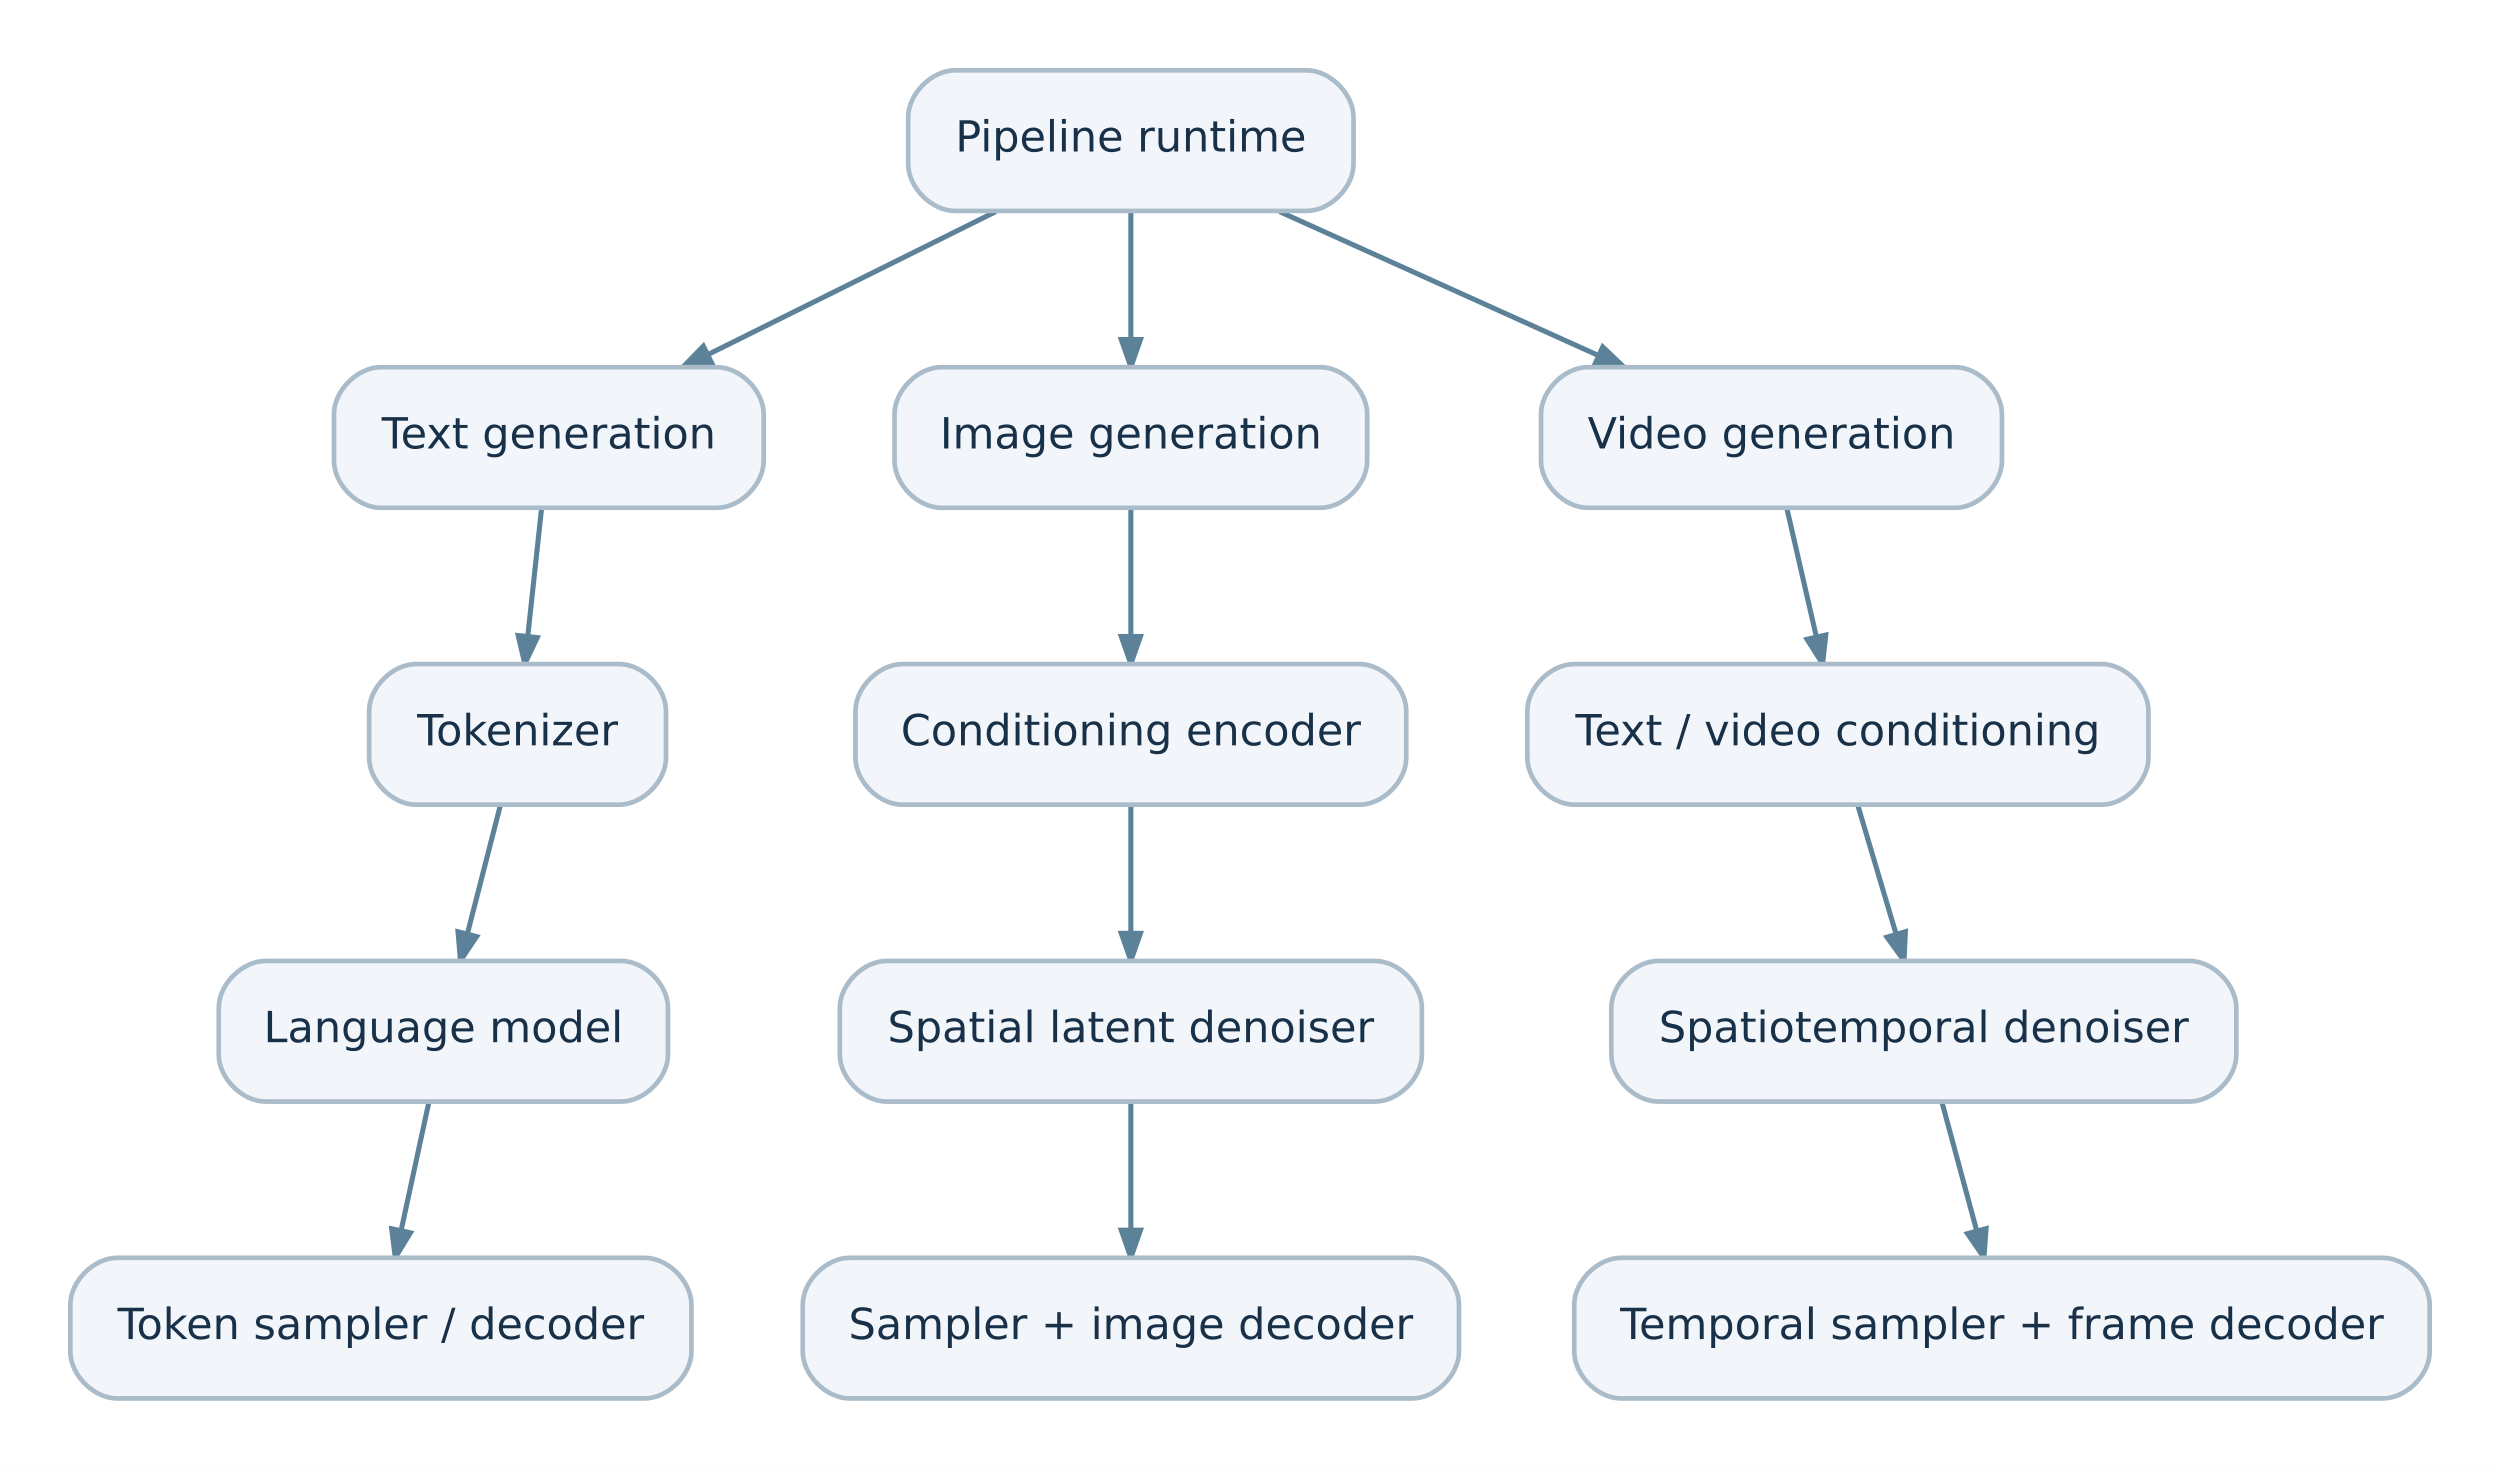
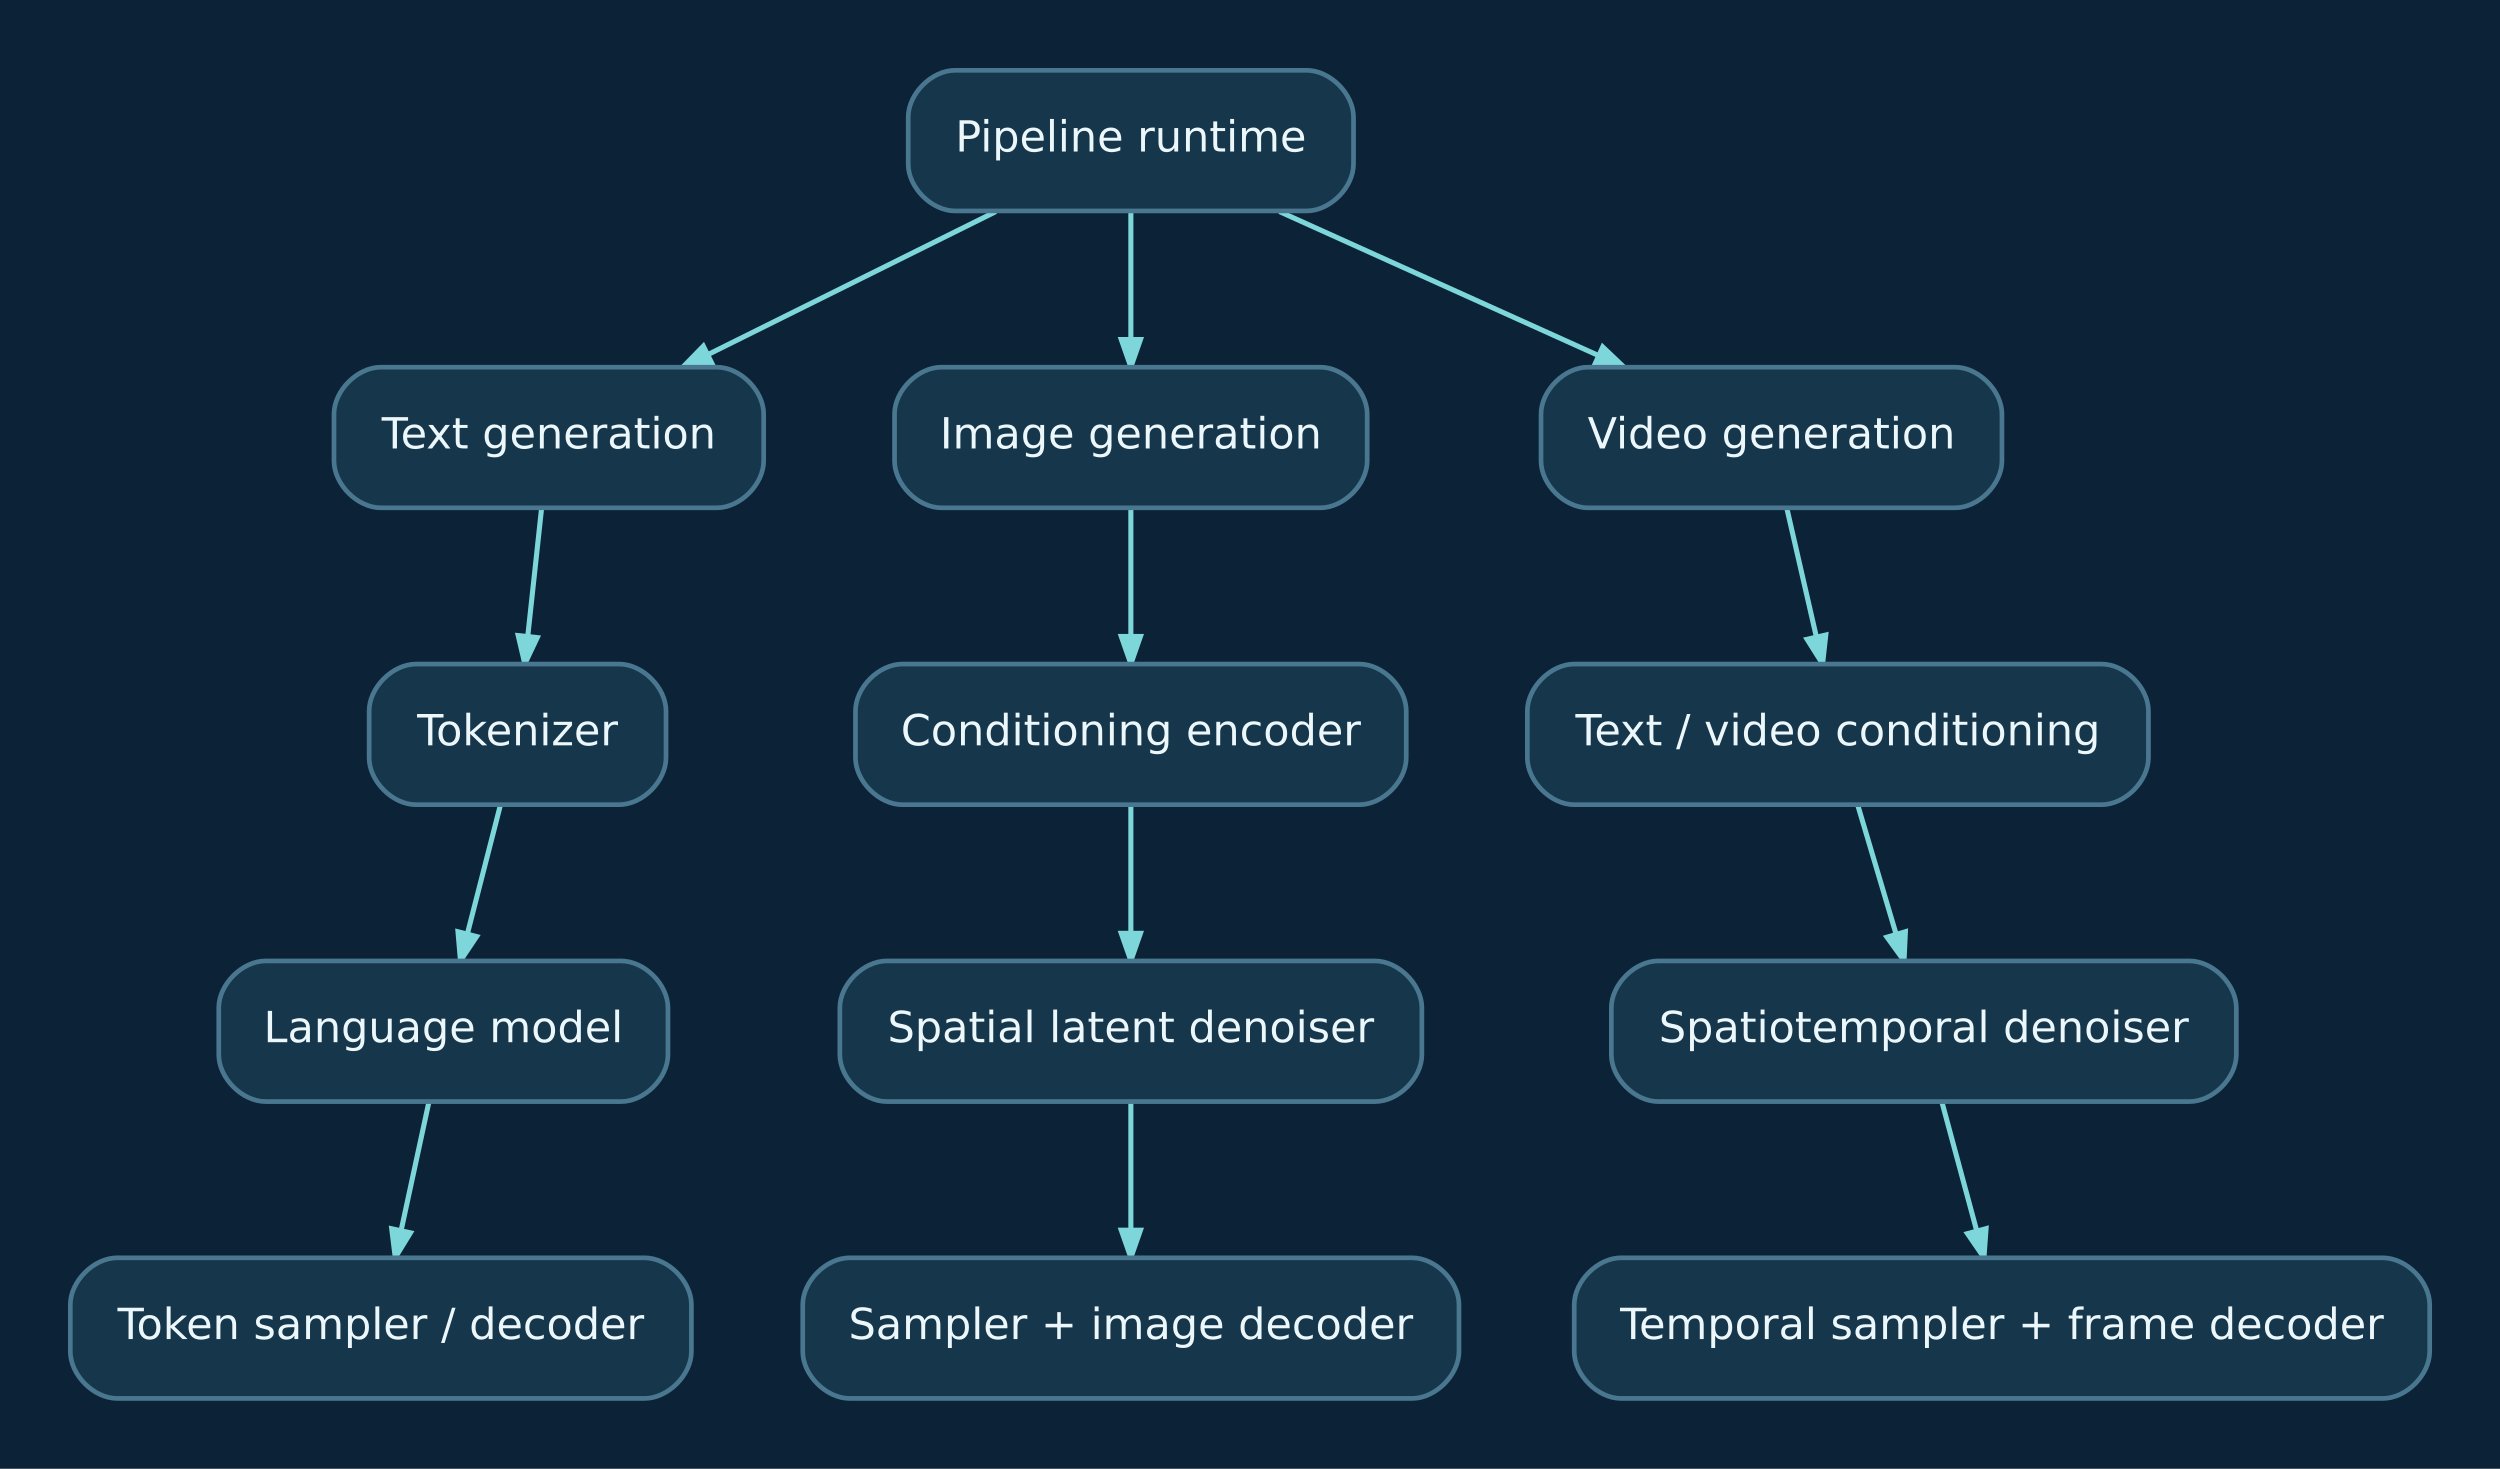
<svg xmlns="http://www.w3.org/2000/svg" width="640pt" height="376pt" viewBox="0.00 0.00 640.00 376.00">
  <g id="graph0" class="graph" transform="scale(1 1) rotate(0) translate(18 358)">
-     <polygon fill="white" stroke="transparent" points="-18,18 -18,-358 622,-358 622,18 -18,18" />
+     <polygon fill="#0c2236" stroke="transparent" points="-18,18 -18,-358 622,-358 622,18 -18,18" />
    <g id="edge1" class="edge">
-       <path fill="none" stroke="#5c8299" stroke-width="1.3" d="M236.94,-303.84C214.94,-292.91 186.34,-278.7 163.23,-267.23" />
-       <polygon fill="#5c8299" stroke="#5c8299" stroke-width="1.3" points="164.23,-264.99 156.87,-264.07 162.05,-269.38 164.23,-264.99" />
+       <path fill="none" stroke="#7dd7da" stroke-width="1.3" d="M236.94,-303.84C214.94,-292.91 186.34,-278.7 163.23,-267.23" />
+       <polygon fill="#7dd7da" stroke="#7dd7da" stroke-width="1.3" points="164.23,-264.99 156.87,-264.07 162.05,-269.38 164.23,-264.99" />
    </g>
    <g id="edge2" class="edge">
-       <path fill="none" stroke="#5c8299" stroke-width="1.3" d="M271.5,-303.84C271.5,-294.12 271.5,-281.82 271.5,-271.15" />
-       <polygon fill="#5c8299" stroke="#5c8299" stroke-width="1.3" points="273.95,-271.07 271.5,-264.07 269.05,-271.07 273.95,-271.07" />
+       <path fill="none" stroke="#7dd7da" stroke-width="1.3" d="M271.5,-303.84C271.5,-294.12 271.5,-281.82 271.5,-271.15" />
+       <polygon fill="#7dd7da" stroke="#7dd7da" stroke-width="1.3" points="273.95,-271.07 271.5,-264.07 269.05,-271.07 273.95,-271.07" />
    </g>
    <g id="edge3" class="edge">
-       <path fill="none" stroke="#5c8299" stroke-width="1.3" d="M309.54,-303.84C333.86,-292.86 365.51,-278.58 390.99,-267.08" />
-       <polygon fill="#5c8299" stroke="#5c8299" stroke-width="1.3" points="392.3,-269.18 397.67,-264.07 390.28,-264.72 392.3,-269.18" />
+       <path fill="none" stroke="#7dd7da" stroke-width="1.3" d="M309.54,-303.84C333.86,-292.86 365.51,-278.58 390.99,-267.08" />
+       <polygon fill="#7dd7da" stroke="#7dd7da" stroke-width="1.3" points="392.3,-269.18 397.67,-264.07 390.28,-264.72 392.3,-269.18" />
    </g>
    <g id="edge4" class="edge">
-       <path fill="none" stroke="#5c8299" stroke-width="1.3" d="M120.64,-227.84C119.59,-218.12 118.26,-205.82 117.11,-195.15" />
-       <polygon fill="#5c8299" stroke="#5c8299" stroke-width="1.3" points="119.53,-194.77 116.35,-188.07 114.66,-195.29 119.53,-194.77" />
+       <path fill="none" stroke="#7dd7da" stroke-width="1.3" d="M120.64,-227.84C119.59,-218.12 118.26,-205.82 117.11,-195.15" />
+       <polygon fill="#7dd7da" stroke="#7dd7da" stroke-width="1.3" points="119.53,-194.77 116.35,-188.07 114.66,-195.29 119.53,-194.77" />
    </g>
    <g id="edge7" class="edge">
-       <path fill="none" stroke="#5c8299" stroke-width="1.3" d="M271.5,-227.84C271.5,-218.12 271.5,-205.82 271.5,-195.15" />
-       <polygon fill="#5c8299" stroke="#5c8299" stroke-width="1.3" points="273.95,-195.07 271.5,-188.07 269.05,-195.07 273.95,-195.07" />
+       <path fill="none" stroke="#7dd7da" stroke-width="1.3" d="M271.5,-227.84C271.5,-218.12 271.5,-205.82 271.5,-195.15" />
+       <polygon fill="#7dd7da" stroke="#7dd7da" stroke-width="1.3" points="273.95,-195.07 271.5,-188.07 269.05,-195.07 273.95,-195.07" />
    </g>
    <g id="edge10" class="edge">
-       <path fill="none" stroke="#5c8299" stroke-width="1.3" d="M439.44,-227.84C441.67,-218.12 444.5,-205.82 446.95,-195.15" />
-       <polygon fill="#5c8299" stroke="#5c8299" stroke-width="1.3" points="449.4,-195.44 448.58,-188.07 444.62,-194.34 449.4,-195.44" />
+       <path fill="none" stroke="#7dd7da" stroke-width="1.3" d="M439.44,-227.84C441.67,-218.12 444.5,-205.82 446.95,-195.15" />
+       <polygon fill="#7dd7da" stroke="#7dd7da" stroke-width="1.3" points="449.4,-195.44 448.58,-188.07 444.62,-194.34 449.4,-195.44" />
    </g>
    <g id="edge5" class="edge">
-       <path fill="none" stroke="#5c8299" stroke-width="1.3" d="M110.09,-151.84C107.6,-142.12 104.44,-129.82 101.7,-119.15" />
-       <polygon fill="#5c8299" stroke="#5c8299" stroke-width="1.3" points="104,-118.24 99.88,-112.07 99.25,-119.46 104,-118.24" />
+       <path fill="none" stroke="#7dd7da" stroke-width="1.3" d="M110.09,-151.84C107.6,-142.12 104.44,-129.82 101.7,-119.15" />
+       <polygon fill="#7dd7da" stroke="#7dd7da" stroke-width="1.3" points="104,-118.24 99.88,-112.07 99.25,-119.46 104,-118.24" />
    </g>
    <g id="edge6" class="edge">
-       <path fill="none" stroke="#5c8299" stroke-width="1.3" d="M91.79,-75.84C89.69,-66.12 87.03,-53.82 84.72,-43.15" />
-       <polygon fill="#5c8299" stroke="#5c8299" stroke-width="1.3" points="87.06,-42.39 83.19,-36.07 82.28,-43.43 87.06,-42.39" />
+       <path fill="none" stroke="#7dd7da" stroke-width="1.3" d="M91.79,-75.84C89.69,-66.12 87.03,-53.82 84.72,-43.15" />
+       <polygon fill="#7dd7da" stroke="#7dd7da" stroke-width="1.3" points="87.06,-42.39 83.19,-36.07 82.28,-43.43 87.06,-42.39" />
    </g>
    <g id="edge8" class="edge">
-       <path fill="none" stroke="#5c8299" stroke-width="1.3" d="M271.5,-151.84C271.5,-142.12 271.5,-129.82 271.5,-119.15" />
-       <polygon fill="#5c8299" stroke="#5c8299" stroke-width="1.3" points="273.95,-119.07 271.5,-112.07 269.05,-119.07 273.95,-119.07" />
+       <path fill="none" stroke="#7dd7da" stroke-width="1.3" d="M271.5,-151.84C271.5,-142.12 271.5,-129.82 271.5,-119.15" />
+       <polygon fill="#7dd7da" stroke="#7dd7da" stroke-width="1.3" points="273.95,-119.07 271.5,-112.07 269.05,-119.07 273.95,-119.07" />
    </g>
    <g id="edge9" class="edge">
-       <path fill="none" stroke="#5c8299" stroke-width="1.3" d="M271.5,-75.84C271.5,-66.12 271.5,-53.82 271.5,-43.15" />
-       <polygon fill="#5c8299" stroke="#5c8299" stroke-width="1.3" points="273.95,-43.07 271.5,-36.07 269.05,-43.07 273.95,-43.07" />
+       <path fill="none" stroke="#7dd7da" stroke-width="1.3" d="M271.5,-75.84C271.5,-66.12 271.5,-53.82 271.5,-43.15" />
+       <polygon fill="#7dd7da" stroke="#7dd7da" stroke-width="1.3" points="273.95,-43.07 271.5,-36.07 269.05,-43.07 273.95,-43.07" />
    </g>
    <g id="edge11" class="edge">
-       <path fill="none" stroke="#5c8299" stroke-width="1.3" d="M457.6,-151.84C460.52,-142.03 464.22,-129.58 467.41,-118.84" />
-       <polygon fill="#5c8299" stroke="#5c8299" stroke-width="1.3" points="469.78,-119.48 469.43,-112.07 465.08,-118.08 469.78,-119.48" />
+       <path fill="none" stroke="#7dd7da" stroke-width="1.3" d="M457.6,-151.84C460.52,-142.03 464.22,-129.58 467.41,-118.84" />
+       <polygon fill="#7dd7da" stroke="#7dd7da" stroke-width="1.3" points="469.78,-119.48 469.43,-112.07 465.08,-118.08 469.78,-119.48" />
    </g>
    <g id="edge12" class="edge">
-       <path fill="none" stroke="#5c8299" stroke-width="1.3" d="M479.14,-75.84C481.79,-66.03 485.15,-53.58 488.06,-42.84" />
-       <polygon fill="#5c8299" stroke="#5c8299" stroke-width="1.3" points="490.43,-43.47 489.89,-36.07 485.69,-42.19 490.43,-43.47" />
+       <path fill="none" stroke="#7dd7da" stroke-width="1.3" d="M479.14,-75.84C481.79,-66.03 485.15,-53.58 488.06,-42.84" />
+       <polygon fill="#7dd7da" stroke="#7dd7da" stroke-width="1.3" points="490.43,-43.47 489.89,-36.07 485.69,-42.19 490.43,-43.47" />
    </g>
    <g id="node1" class="node">
-       <path fill="#f2f6fa" stroke="#aabbc9" stroke-width="1.2" d="M316.5,-340C316.5,-340 226.5,-340 226.5,-340 220.5,-340 214.5,-334 214.5,-328 214.5,-328 214.5,-316 214.5,-316 214.5,-310 220.5,-304 226.5,-304 226.5,-304 316.5,-304 316.5,-304 322.5,-304 328.5,-310 328.5,-316 328.5,-316 328.5,-328 328.5,-328 328.5,-334 322.5,-340 316.5,-340" />
-       <text text-anchor="middle" x="271.5" y="-319.2" font-family="DejaVu Sans" font-size="11.00" fill="#183149">Pipeline runtime</text>
+       <path fill="#16364b" stroke="#4a7790" stroke-width="1.2" d="M316.5,-340C316.5,-340 226.5,-340 226.5,-340 220.5,-340 214.5,-334 214.5,-328 214.5,-328 214.5,-316 214.5,-316 214.5,-310 220.5,-304 226.5,-304 226.5,-304 316.5,-304 316.5,-304 322.5,-304 328.5,-310 328.5,-316 328.5,-316 328.5,-328 328.5,-328 328.5,-334 322.5,-340 316.5,-340" />
+       <text text-anchor="middle" x="271.5" y="-319.2" font-family="DejaVu Sans" font-size="11.00" fill="#ebf7fa">Pipeline runtime</text>
    </g>
    <g id="node2" class="node">
-       <path fill="#f2f6fa" stroke="#aabbc9" stroke-width="1.2" d="M165.5,-264C165.5,-264 79.5,-264 79.5,-264 73.5,-264 67.5,-258 67.5,-252 67.5,-252 67.5,-240 67.5,-240 67.5,-234 73.5,-228 79.5,-228 79.5,-228 165.5,-228 165.5,-228 171.5,-228 177.5,-234 177.5,-240 177.5,-240 177.5,-252 177.5,-252 177.5,-258 171.5,-264 165.5,-264" />
-       <text text-anchor="middle" x="122.5" y="-243.2" font-family="DejaVu Sans" font-size="11.00" fill="#183149">Text generation</text>
+       <path fill="#16364b" stroke="#4a7790" stroke-width="1.2" d="M165.5,-264C165.5,-264 79.5,-264 79.5,-264 73.5,-264 67.5,-258 67.5,-252 67.5,-252 67.5,-240 67.5,-240 67.5,-234 73.5,-228 79.5,-228 79.5,-228 165.5,-228 165.5,-228 171.5,-228 177.5,-234 177.5,-240 177.5,-240 177.5,-252 177.5,-252 177.5,-258 171.5,-264 165.5,-264" />
+       <text text-anchor="middle" x="122.5" y="-243.2" font-family="DejaVu Sans" font-size="11.00" fill="#ebf7fa">Text generation</text>
    </g>
    <g id="node3" class="node">
-       <path fill="#f2f6fa" stroke="#aabbc9" stroke-width="1.2" d="M320,-264C320,-264 223,-264 223,-264 217,-264 211,-258 211,-252 211,-252 211,-240 211,-240 211,-234 217,-228 223,-228 223,-228 320,-228 320,-228 326,-228 332,-234 332,-240 332,-240 332,-252 332,-252 332,-258 326,-264 320,-264" />
-       <text text-anchor="middle" x="271.5" y="-243.2" font-family="DejaVu Sans" font-size="11.00" fill="#183149">Image generation</text>
+       <path fill="#16364b" stroke="#4a7790" stroke-width="1.2" d="M320,-264C320,-264 223,-264 223,-264 217,-264 211,-258 211,-252 211,-252 211,-240 211,-240 211,-234 217,-228 223,-228 223,-228 320,-228 320,-228 326,-228 332,-234 332,-240 332,-240 332,-252 332,-252 332,-258 326,-264 320,-264" />
+       <text text-anchor="middle" x="271.5" y="-243.2" font-family="DejaVu Sans" font-size="11.00" fill="#ebf7fa">Image generation</text>
    </g>
    <g id="node4" class="node">
-       <path fill="#f2f6fa" stroke="#aabbc9" stroke-width="1.2" d="M482.5,-264C482.5,-264 388.5,-264 388.5,-264 382.5,-264 376.5,-258 376.5,-252 376.5,-252 376.5,-240 376.5,-240 376.5,-234 382.5,-228 388.5,-228 388.5,-228 482.5,-228 482.5,-228 488.5,-228 494.5,-234 494.5,-240 494.5,-240 494.5,-252 494.5,-252 494.5,-258 488.5,-264 482.5,-264" />
-       <text text-anchor="middle" x="435.5" y="-243.2" font-family="DejaVu Sans" font-size="11.00" fill="#183149">Video generation</text>
+       <path fill="#16364b" stroke="#4a7790" stroke-width="1.2" d="M482.5,-264C482.5,-264 388.5,-264 388.5,-264 382.5,-264 376.5,-258 376.5,-252 376.5,-252 376.5,-240 376.5,-240 376.5,-234 382.5,-228 388.5,-228 388.5,-228 482.5,-228 482.5,-228 488.5,-228 494.5,-234 494.5,-240 494.5,-240 494.5,-252 494.5,-252 494.5,-258 488.5,-264 482.5,-264" />
+       <text text-anchor="middle" x="435.5" y="-243.2" font-family="DejaVu Sans" font-size="11.00" fill="#ebf7fa">Video generation</text>
    </g>
    <g id="node5" class="node">
-       <path fill="#f2f6fa" stroke="#aabbc9" stroke-width="1.2" d="M140.5,-188C140.5,-188 88.5,-188 88.5,-188 82.5,-188 76.5,-182 76.5,-176 76.5,-176 76.5,-164 76.5,-164 76.5,-158 82.5,-152 88.5,-152 88.5,-152 140.5,-152 140.5,-152 146.5,-152 152.5,-158 152.5,-164 152.5,-164 152.5,-176 152.5,-176 152.5,-182 146.5,-188 140.5,-188" />
-       <text text-anchor="middle" x="114.5" y="-167.2" font-family="DejaVu Sans" font-size="11.00" fill="#183149">Tokenizer</text>
+       <path fill="#16364b" stroke="#4a7790" stroke-width="1.2" d="M140.5,-188C140.5,-188 88.5,-188 88.5,-188 82.5,-188 76.5,-182 76.5,-176 76.5,-176 76.5,-164 76.5,-164 76.5,-158 82.5,-152 88.5,-152 88.5,-152 140.5,-152 140.5,-152 146.5,-152 152.5,-158 152.5,-164 152.5,-164 152.5,-176 152.5,-176 152.5,-182 146.5,-188 140.5,-188" />
+       <text text-anchor="middle" x="114.5" y="-167.2" font-family="DejaVu Sans" font-size="11.00" fill="#ebf7fa">Tokenizer</text>
    </g>
    <g id="node6" class="node">
-       <path fill="#f2f6fa" stroke="#aabbc9" stroke-width="1.2" d="M141,-112C141,-112 50,-112 50,-112 44,-112 38,-106 38,-100 38,-100 38,-88 38,-88 38,-82 44,-76 50,-76 50,-76 141,-76 141,-76 147,-76 153,-82 153,-88 153,-88 153,-100 153,-100 153,-106 147,-112 141,-112" />
-       <text text-anchor="middle" x="95.5" y="-91.2" font-family="DejaVu Sans" font-size="11.00" fill="#183149">Language model</text>
+       <path fill="#16364b" stroke="#4a7790" stroke-width="1.2" d="M141,-112C141,-112 50,-112 50,-112 44,-112 38,-106 38,-100 38,-100 38,-88 38,-88 38,-82 44,-76 50,-76 50,-76 141,-76 141,-76 147,-76 153,-82 153,-88 153,-88 153,-100 153,-100 153,-106 147,-112 141,-112" />
+       <text text-anchor="middle" x="95.5" y="-91.2" font-family="DejaVu Sans" font-size="11.00" fill="#ebf7fa">Language model</text>
    </g>
    <g id="node7" class="node">
-       <path fill="#f2f6fa" stroke="#aabbc9" stroke-width="1.2" d="M147,-36C147,-36 12,-36 12,-36 6,-36 0,-30 0,-24 0,-24 0,-12 0,-12 0,-6 6,0 12,0 12,0 147,0 147,0 153,0 159,-6 159,-12 159,-12 159,-24 159,-24 159,-30 153,-36 147,-36" />
-       <text text-anchor="middle" x="79.5" y="-15.2" font-family="DejaVu Sans" font-size="11.00" fill="#183149">Token sampler / decoder</text>
+       <path fill="#16364b" stroke="#4a7790" stroke-width="1.2" d="M147,-36C147,-36 12,-36 12,-36 6,-36 0,-30 0,-24 0,-24 0,-12 0,-12 0,-6 6,0 12,0 12,0 147,0 147,0 153,0 159,-6 159,-12 159,-12 159,-24 159,-24 159,-30 153,-36 147,-36" />
+       <text text-anchor="middle" x="79.5" y="-15.2" font-family="DejaVu Sans" font-size="11.00" fill="#ebf7fa">Token sampler / decoder</text>
    </g>
    <g id="node8" class="node">
-       <path fill="#f2f6fa" stroke="#aabbc9" stroke-width="1.2" d="M330,-188C330,-188 213,-188 213,-188 207,-188 201,-182 201,-176 201,-176 201,-164 201,-164 201,-158 207,-152 213,-152 213,-152 330,-152 330,-152 336,-152 342,-158 342,-164 342,-164 342,-176 342,-176 342,-182 336,-188 330,-188" />
-       <text text-anchor="middle" x="271.5" y="-167.2" font-family="DejaVu Sans" font-size="11.00" fill="#183149">Conditioning encoder</text>
+       <path fill="#16364b" stroke="#4a7790" stroke-width="1.2" d="M330,-188C330,-188 213,-188 213,-188 207,-188 201,-182 201,-176 201,-176 201,-164 201,-164 201,-158 207,-152 213,-152 213,-152 330,-152 330,-152 336,-152 342,-158 342,-164 342,-164 342,-176 342,-176 342,-182 336,-188 330,-188" />
+       <text text-anchor="middle" x="271.5" y="-167.2" font-family="DejaVu Sans" font-size="11.00" fill="#ebf7fa">Conditioning encoder</text>
    </g>
    <g id="node9" class="node">
-       <path fill="#f2f6fa" stroke="#aabbc9" stroke-width="1.2" d="M334,-112C334,-112 209,-112 209,-112 203,-112 197,-106 197,-100 197,-100 197,-88 197,-88 197,-82 203,-76 209,-76 209,-76 334,-76 334,-76 340,-76 346,-82 346,-88 346,-88 346,-100 346,-100 346,-106 340,-112 334,-112" />
-       <text text-anchor="middle" x="271.5" y="-91.2" font-family="DejaVu Sans" font-size="11.00" fill="#183149">Spatial latent denoiser</text>
+       <path fill="#16364b" stroke="#4a7790" stroke-width="1.2" d="M334,-112C334,-112 209,-112 209,-112 203,-112 197,-106 197,-100 197,-100 197,-88 197,-88 197,-82 203,-76 209,-76 209,-76 334,-76 334,-76 340,-76 346,-82 346,-88 346,-88 346,-100 346,-100 346,-106 340,-112 334,-112" />
+       <text text-anchor="middle" x="271.5" y="-91.2" font-family="DejaVu Sans" font-size="11.00" fill="#ebf7fa">Spatial latent denoiser</text>
    </g>
    <g id="node10" class="node">
-       <path fill="#f2f6fa" stroke="#aabbc9" stroke-width="1.2" d="M343.5,-36C343.5,-36 199.5,-36 199.5,-36 193.5,-36 187.5,-30 187.5,-24 187.5,-24 187.5,-12 187.5,-12 187.5,-6 193.5,0 199.5,0 199.5,0 343.5,0 343.5,0 349.5,0 355.5,-6 355.5,-12 355.5,-12 355.5,-24 355.5,-24 355.5,-30 349.5,-36 343.5,-36" />
-       <text text-anchor="middle" x="271.5" y="-15.2" font-family="DejaVu Sans" font-size="11.00" fill="#183149">Sampler + image decoder</text>
+       <path fill="#16364b" stroke="#4a7790" stroke-width="1.2" d="M343.5,-36C343.5,-36 199.5,-36 199.5,-36 193.5,-36 187.5,-30 187.5,-24 187.5,-24 187.5,-12 187.5,-12 187.5,-6 193.5,0 199.5,0 199.5,0 343.5,0 343.5,0 349.5,0 355.5,-6 355.5,-12 355.5,-12 355.5,-24 355.5,-24 355.5,-30 349.5,-36 343.5,-36" />
+       <text text-anchor="middle" x="271.5" y="-15.2" font-family="DejaVu Sans" font-size="11.00" fill="#ebf7fa">Sampler + image decoder</text>
    </g>
    <g id="node11" class="node">
-       <path fill="#f2f6fa" stroke="#aabbc9" stroke-width="1.2" d="M520,-188C520,-188 385,-188 385,-188 379,-188 373,-182 373,-176 373,-176 373,-164 373,-164 373,-158 379,-152 385,-152 385,-152 520,-152 520,-152 526,-152 532,-158 532,-164 532,-164 532,-176 532,-176 532,-182 526,-188 520,-188" />
-       <text text-anchor="middle" x="452.5" y="-167.2" font-family="DejaVu Sans" font-size="11.00" fill="#183149">Text / video conditioning</text>
+       <path fill="#16364b" stroke="#4a7790" stroke-width="1.2" d="M520,-188C520,-188 385,-188 385,-188 379,-188 373,-182 373,-176 373,-176 373,-164 373,-164 373,-158 379,-152 385,-152 385,-152 520,-152 520,-152 526,-152 532,-158 532,-164 532,-164 532,-176 532,-176 532,-182 526,-188 520,-188" />
+       <text text-anchor="middle" x="452.5" y="-167.2" font-family="DejaVu Sans" font-size="11.00" fill="#ebf7fa">Text / video conditioning</text>
    </g>
    <g id="node12" class="node">
-       <path fill="#f2f6fa" stroke="#aabbc9" stroke-width="1.2" d="M542.5,-112C542.5,-112 406.5,-112 406.5,-112 400.5,-112 394.5,-106 394.5,-100 394.5,-100 394.5,-88 394.5,-88 394.5,-82 400.5,-76 406.5,-76 406.5,-76 542.5,-76 542.5,-76 548.5,-76 554.5,-82 554.5,-88 554.5,-88 554.5,-100 554.5,-100 554.5,-106 548.5,-112 542.5,-112" />
-       <text text-anchor="middle" x="474.5" y="-91.2" font-family="DejaVu Sans" font-size="11.00" fill="#183149">Spatiotemporal denoiser</text>
+       <path fill="#16364b" stroke="#4a7790" stroke-width="1.2" d="M542.5,-112C542.5,-112 406.5,-112 406.5,-112 400.5,-112 394.5,-106 394.5,-100 394.5,-100 394.5,-88 394.5,-88 394.5,-82 400.5,-76 406.5,-76 406.5,-76 542.5,-76 542.5,-76 548.5,-76 554.5,-82 554.5,-88 554.5,-88 554.5,-100 554.5,-100 554.5,-106 548.5,-112 542.5,-112" />
+       <text text-anchor="middle" x="474.5" y="-91.2" font-family="DejaVu Sans" font-size="11.00" fill="#ebf7fa">Spatiotemporal denoiser</text>
    </g>
    <g id="node13" class="node">
-       <path fill="#f2f6fa" stroke="#aabbc9" stroke-width="1.2" d="M592,-36C592,-36 397,-36 397,-36 391,-36 385,-30 385,-24 385,-24 385,-12 385,-12 385,-6 391,0 397,0 397,0 592,0 592,0 598,0 604,-6 604,-12 604,-12 604,-24 604,-24 604,-30 598,-36 592,-36" />
-       <text text-anchor="middle" x="494.5" y="-15.2" font-family="DejaVu Sans" font-size="11.00" fill="#183149">Temporal sampler + frame decoder</text>
+       <path fill="#16364b" stroke="#4a7790" stroke-width="1.2" d="M592,-36C592,-36 397,-36 397,-36 391,-36 385,-30 385,-24 385,-24 385,-12 385,-12 385,-6 391,0 397,0 397,0 592,0 592,0 598,0 604,-6 604,-12 604,-12 604,-24 604,-24 604,-30 598,-36 592,-36" />
+       <text text-anchor="middle" x="494.5" y="-15.2" font-family="DejaVu Sans" font-size="11.00" fill="#ebf7fa">Temporal sampler + frame decoder</text>
    </g>
  </g>
</svg>
